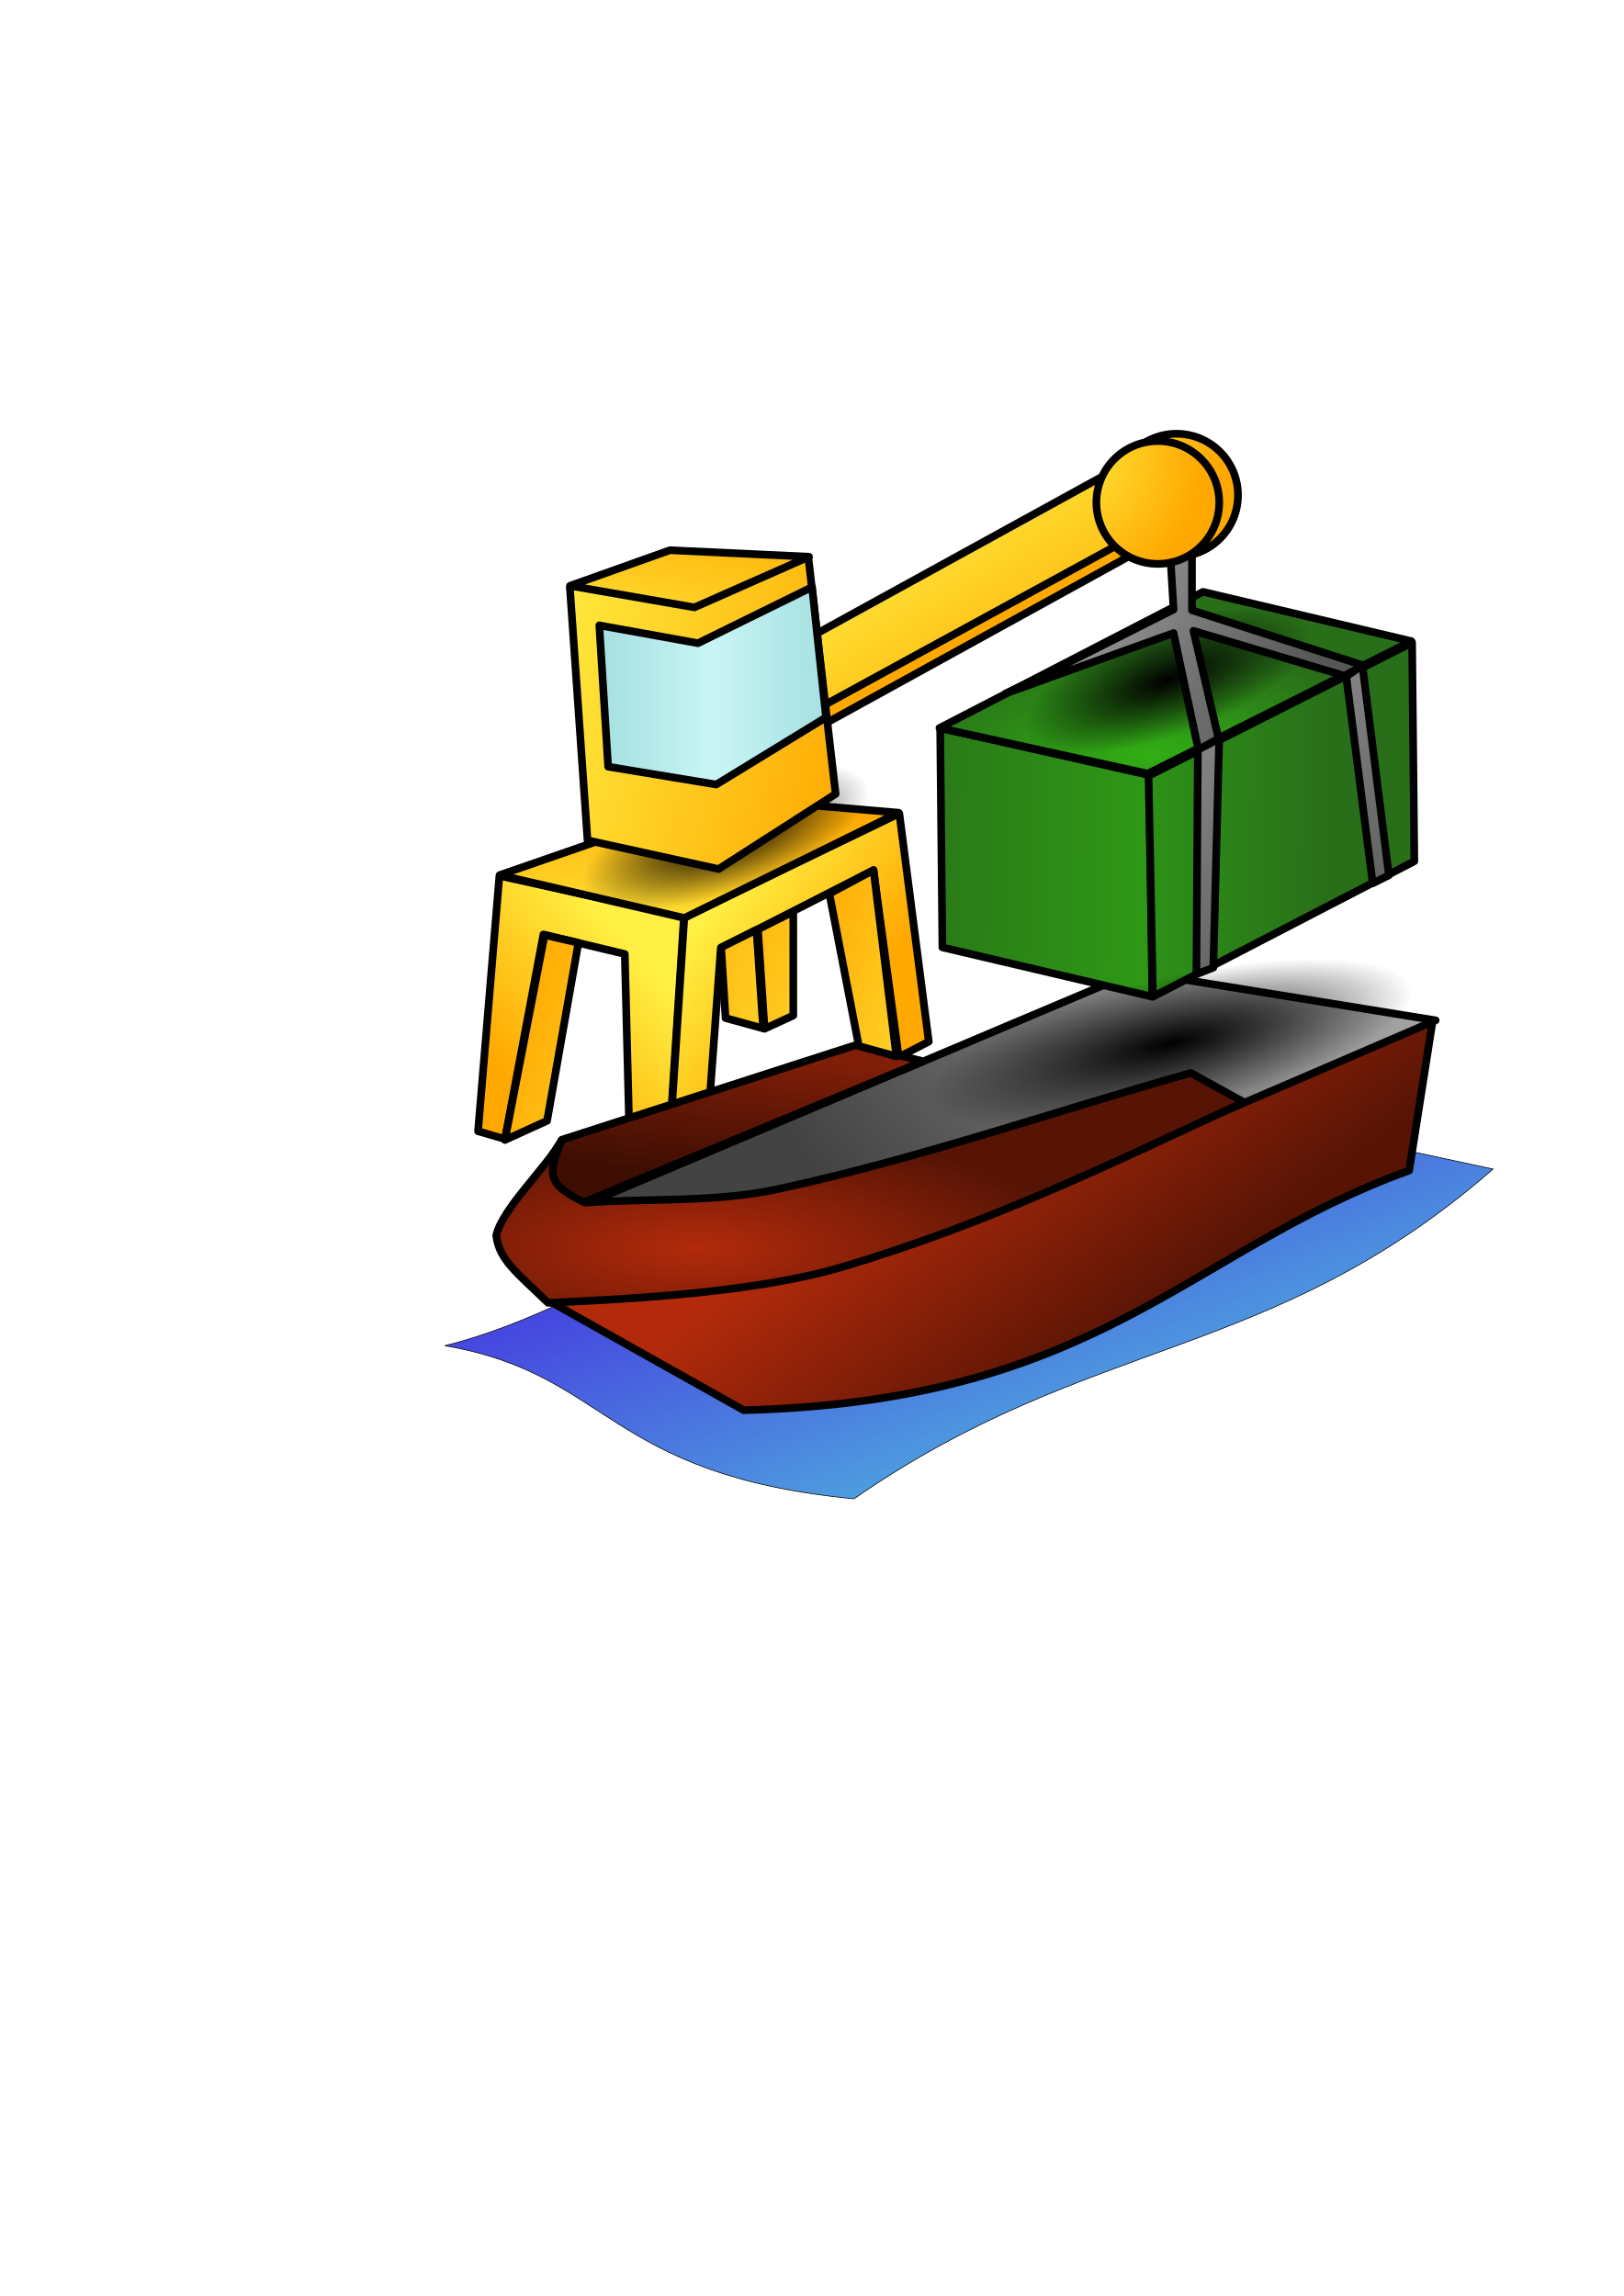
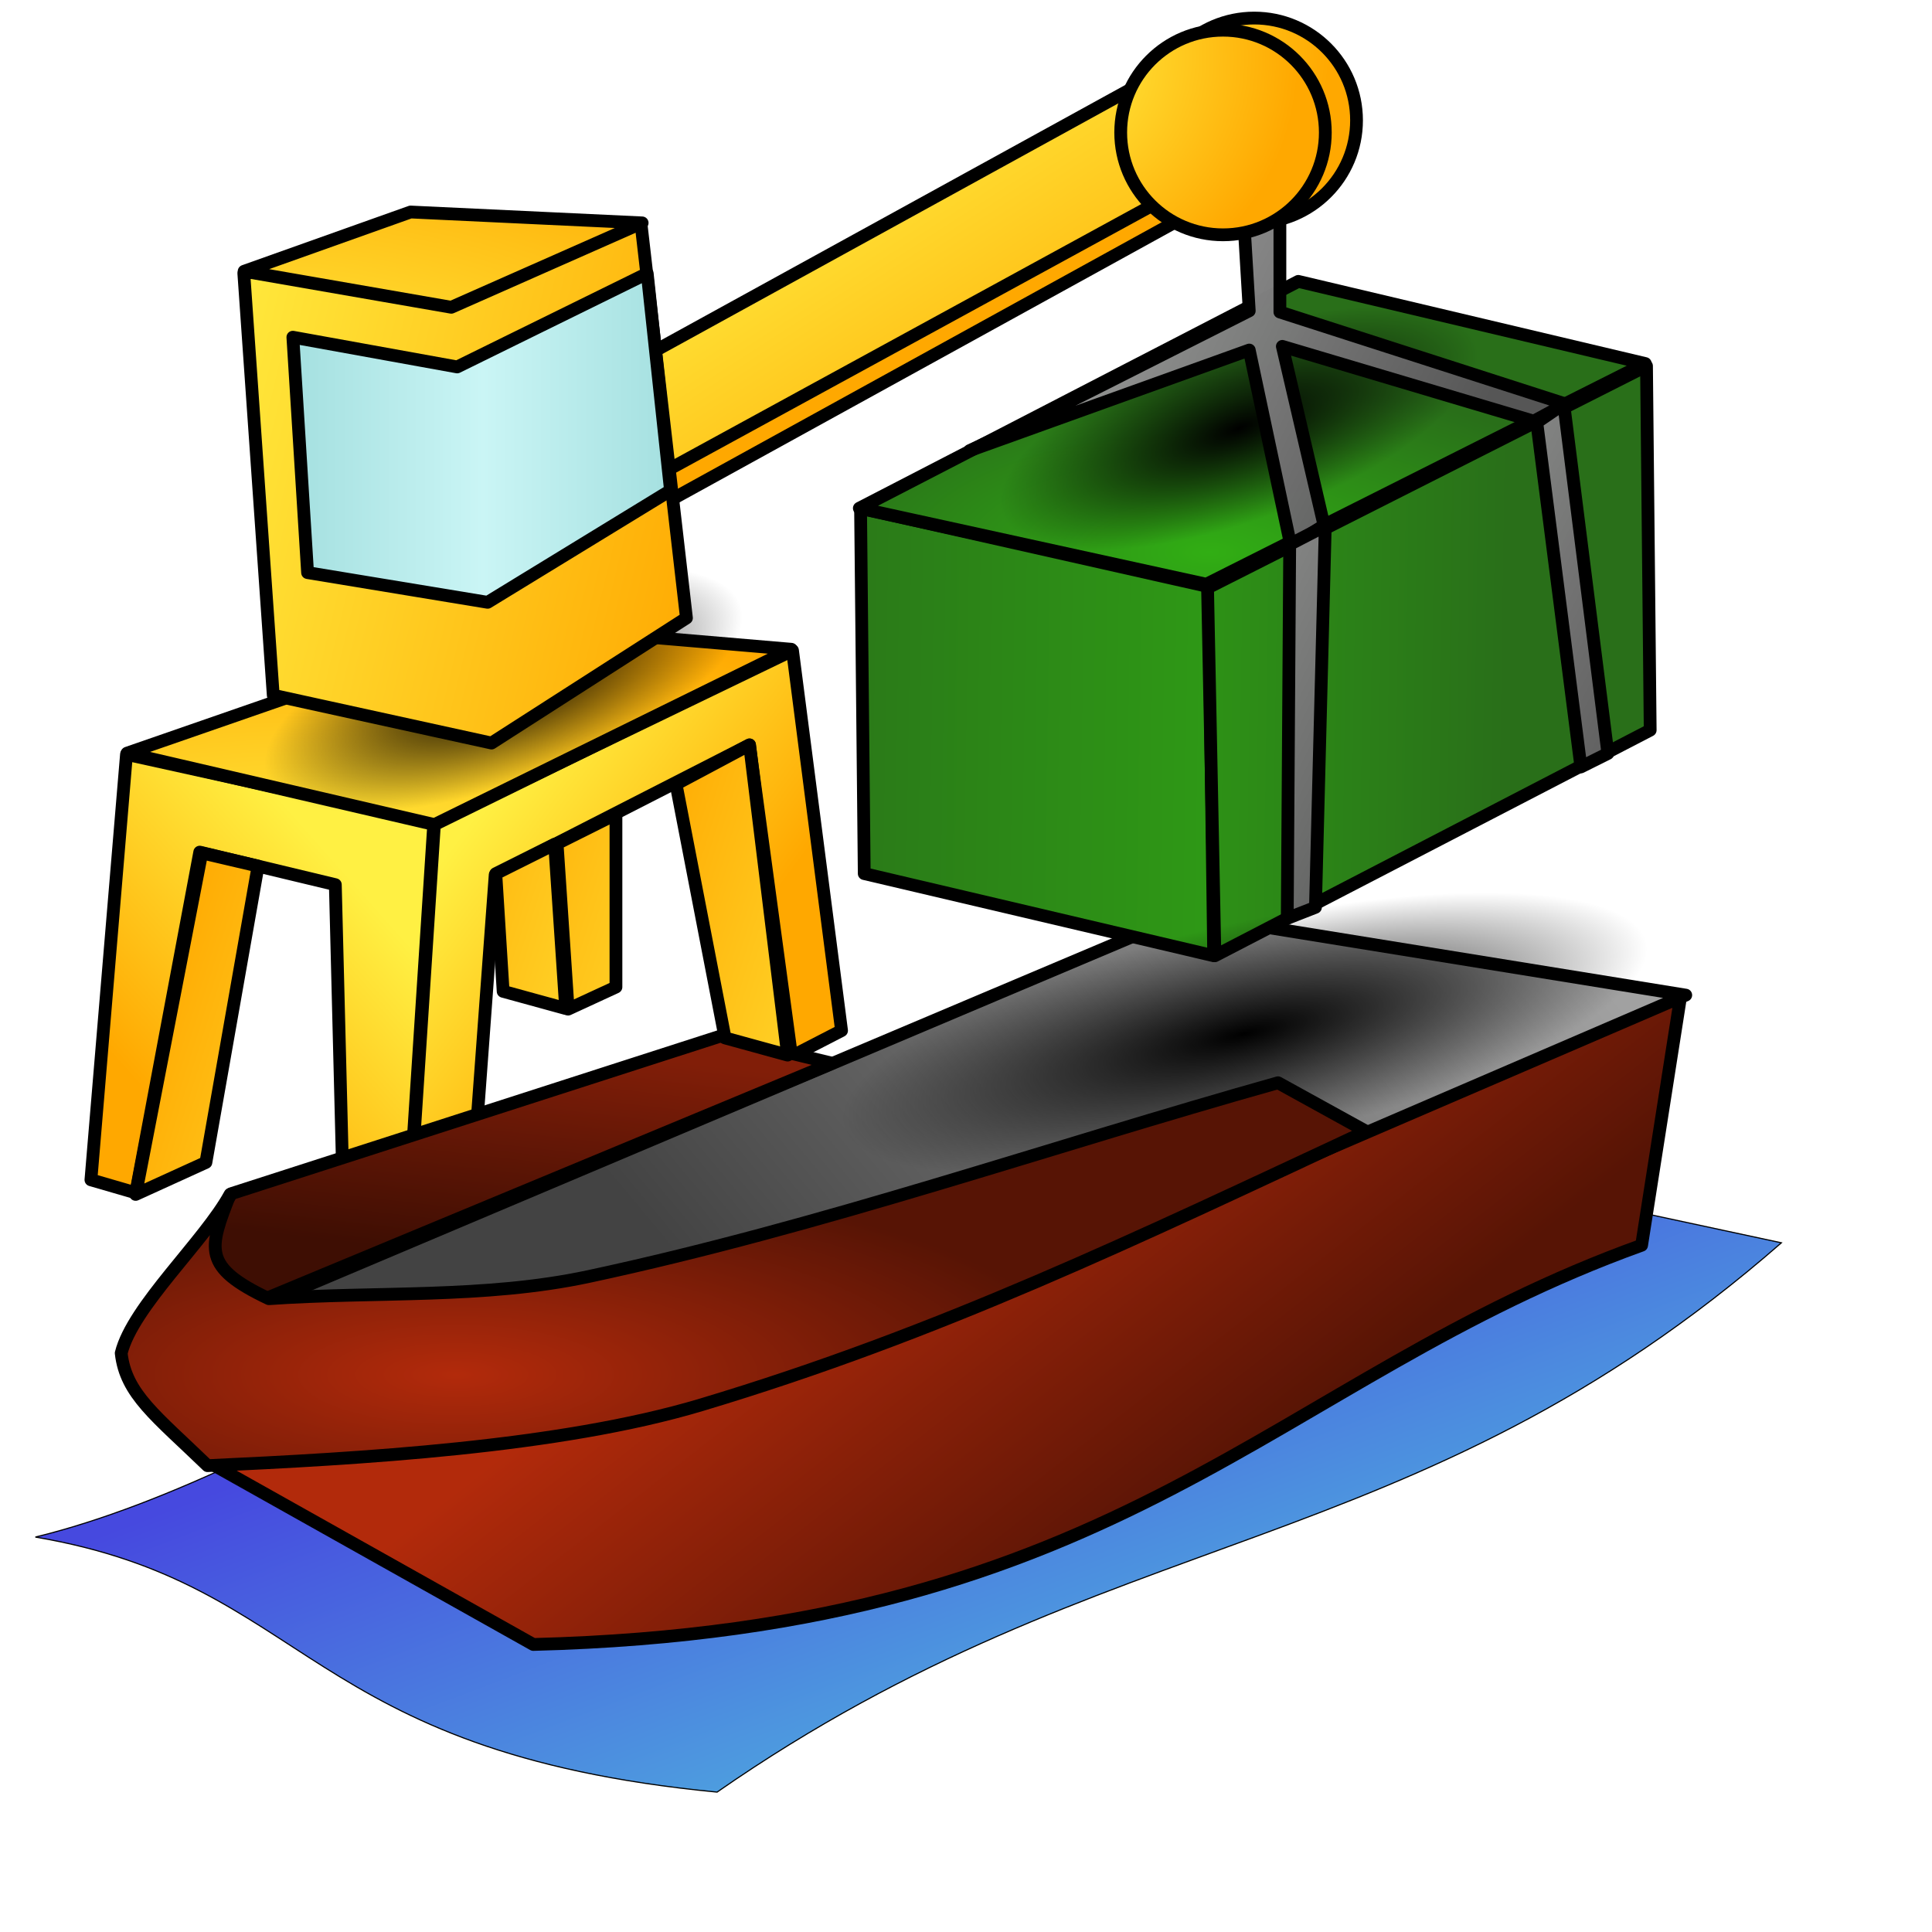
- <svg xmlns="http://www.w3.org/2000/svg" xmlns:xlink="http://www.w3.org/1999/xlink" width="210mm" height="297mm" id="svg1">
+ <svg xmlns="http://www.w3.org/2000/svg" xmlns:xlink="http://www.w3.org/1999/xlink" width="200mm" height="200mm" id="svg1">
  <defs id="defs3">
    <linearGradient id="linearGradient13625">
      <stop style="stop-color:#000000;stop-opacity:1;" offset="0" id="stop13626" />
      <stop style="stop-color:#000000;stop-opacity:0;" offset="1" id="stop13627" />
    </linearGradient>
    <linearGradient id="linearGradient12991">
      <stop style="stop-color:#565656;stop-opacity:1;" offset="0" id="stop12992" />
      <stop style="stop-color:#dcdcdc;stop-opacity:0.976;" offset="1" id="stop12993" />
    </linearGradient>
    <linearGradient id="linearGradient12357">
      <stop style="stop-color:#31ae14;stop-opacity:1;" offset="0" id="stop12358" />
      <stop style="stop-color:#296f19;stop-opacity:1;" offset="1" id="stop12359" />
    </linearGradient>
    <linearGradient id="linearGradient11724">
      <stop style="stop-color:#4faedf;stop-opacity:1;" offset="0" id="stop11725" />
      <stop style="stop-color:#4649df;stop-opacity:1;" offset="1" id="stop11727" />
    </linearGradient>
    <linearGradient id="linearGradient8591">
      <stop style="stop-color:#a3dfdf;stop-opacity:1;" offset="0" id="stop8592" />
      <stop style="stop-color:#caf5f5;stop-opacity:1;" offset="0.5" id="stop8595" />
      <stop style="stop-color:#a3dfdf;stop-opacity:1;" offset="1" id="stop8593" />
    </linearGradient>
    <linearGradient id="linearGradient5460">
      <stop style="stop-color:#fff043;stop-opacity:1;" offset="0" id="stop5461" />
      <stop style="stop-color:#ffa800;stop-opacity:1;" offset="1" id="stop5462" />
    </linearGradient>
    <linearGradient id="linearGradient3583">
      <stop style="stop-color:#434343;stop-opacity:1;" offset="0" id="stop3584" />
      <stop style="stop-color:#a1a1a1;stop-opacity:1;" offset="1" id="stop3585" />
    </linearGradient>
    <linearGradient id="linearGradient2959">
      <stop style="stop-color:#811e08;stop-opacity:1;" offset="0" id="stop2960" />
      <stop style="stop-color:#3e0e03;stop-opacity:1;" offset="1" id="stop2961" />
    </linearGradient>
    <linearGradient id="linearGradient2329">
      <stop style="stop-color:#b22a0b;stop-opacity:1;" offset="0" id="stop2330" />
      <stop style="stop-color:#571405;stop-opacity:1;" offset="1" id="stop2331" />
    </linearGradient>
-     <radialGradient xlink:href="#linearGradient2329" id="radialGradient2333" gradientTransform="scale(1.78277,0.560925)" cx="191.199" cy="1087.958" fx="191.199" fy="1087.958" r="103.892" gradientUnits="userSpaceOnUse" />
-     <linearGradient xlink:href="#linearGradient2959" id="linearGradient2958" gradientTransform="scale(1.468488,0.680973)" x1="269.016" y1="759.423" x2="246.986" y2="848.377" gradientUnits="userSpaceOnUse" />
-     <linearGradient xlink:href="#linearGradient3583" id="linearGradient3586" gradientTransform="scale(1.847214,0.541356)" x1="191.679" y1="950.485" x2="365.214" y2="908.071" gradientUnits="userSpaceOnUse" />
-     <linearGradient xlink:href="#linearGradient2329" id="linearGradient4211" gradientTransform="scale(1.491647,0.6704)" x1="336.66" y1="773.618" x2="448.323" y2="838.014" gradientUnits="userSpaceOnUse" />
-     <linearGradient xlink:href="#linearGradient5460" id="linearGradient6715" gradientUnits="userSpaceOnUse" gradientTransform="matrix(0.891569,0,0,1.121618,-237.1687,41.35924)" x1="608.831" y1="372.928" x2="550.874" y2="437.721" />
-     <linearGradient xlink:href="#linearGradient5460" id="linearGradient6717" gradientUnits="userSpaceOnUse" gradientTransform="matrix(0.869373,0,0,1.150254,-237.3486,41.35924)" x1="635.944" y1="387.935" x2="697.446" y2="448.506" />
-     <linearGradient xlink:href="#linearGradient5460" id="linearGradient6719" gradientUnits="userSpaceOnUse" gradientTransform="matrix(0.891569,0,0,1.121618,-0.359892,51.25627)" x1="552.667" y1="411.946" x2="435.261" y2="365.202" />
-     <radialGradient xlink:href="#linearGradient5460" id="radialGradient7342" gradientUnits="userSpaceOnUse" gradientTransform="matrix(1.590778,0,0,0.628623,-231.9502,73.38962)" cx="332.238" cy="628.935" fx="332.238" fy="628.935" r="141.506" />
-     <radialGradient xlink:href="#linearGradient5460" id="radialGradient7344" gradientUnits="userSpaceOnUse" gradientTransform="matrix(1.590778,0,0,0.628623,-257.9105,-71.35262)" cx="332.238" cy="628.935" fx="332.238" fy="628.935" r="141.506" />
-     <linearGradient xlink:href="#linearGradient5460" id="linearGradient7969" gradientTransform="matrix(0.916698,0,0,1.090871,0,50.89638)" x1="272.121" y1="248.66" x2="459.378" y2="302.352" gradientUnits="userSpaceOnUse" />
-     <linearGradient xlink:href="#linearGradient8591" id="linearGradient8594" gradientTransform="matrix(1.020571,0,0,0.979844,0,50.89638)" x1="285.21" y1="295.568" x2="398.202" y2="295.568" gradientUnits="userSpaceOnUse" />
+     <radialGradient xlink:href="#linearGradient2329" id="radialGradient2333" gradientTransform="matrix(2.376402,0,0,0.747703,-275.9155,-275.6104)" cx="191.199" cy="1087.958" fx="191.199" fy="1087.958" r="103.892" gradientUnits="userSpaceOnUse" />
+     <linearGradient xlink:href="#linearGradient2959" id="linearGradient2958" gradientTransform="matrix(1.95747,0,0,0.907725,-275.9155,-275.6104)" x1="269.016" y1="759.423" x2="246.986" y2="848.377" gradientUnits="userSpaceOnUse" />
+     <linearGradient xlink:href="#linearGradient3583" id="linearGradient3586" gradientTransform="matrix(2.462305,0,0,0.721618,-275.9155,-275.6104)" x1="191.679" y1="950.485" x2="365.214" y2="908.071" gradientUnits="userSpaceOnUse" />
+     <linearGradient xlink:href="#linearGradient2329" id="linearGradient4211" gradientTransform="matrix(1.98834,0,0,0.893632,-275.9155,-275.6104)" x1="336.66" y1="773.618" x2="448.323" y2="838.014" gradientUnits="userSpaceOnUse" />
+     <linearGradient xlink:href="#linearGradient5460" id="linearGradient6715" gradientUnits="userSpaceOnUse" gradientTransform="matrix(1.188446,0,0,1.495098,-592.0574,-220.4792)" x1="608.831" y1="372.928" x2="550.874" y2="437.721" />
+     <linearGradient xlink:href="#linearGradient5460" id="linearGradient6717" gradientUnits="userSpaceOnUse" gradientTransform="matrix(1.158859,0,0,1.533269,-592.2972,-220.4792)" x1="635.944" y1="387.935" x2="697.446" y2="448.506" />
+     <linearGradient xlink:href="#linearGradient5460" id="linearGradient6719" gradientUnits="userSpaceOnUse" gradientTransform="matrix(1.188446,0,0,1.495098,-276.3953,-207.2866)" x1="552.667" y1="411.946" x2="435.261" y2="365.202" />
+     <radialGradient xlink:href="#linearGradient5460" id="radialGradient7342" gradientUnits="userSpaceOnUse" gradientTransform="matrix(2.12048,0,0,0.837944,-585.1012,-177.7832)" cx="332.238" cy="628.935" fx="332.238" fy="628.935" r="141.506" />
+     <radialGradient xlink:href="#linearGradient5460" id="radialGradient7344" gradientUnits="userSpaceOnUse" gradientTransform="matrix(2.12048,0,0,0.837944,-619.7058,-370.7222)" cx="332.238" cy="628.935" fx="332.238" fy="628.935" r="141.506" />
+     <linearGradient xlink:href="#linearGradient5460" id="linearGradient7969" gradientTransform="matrix(1.221943,0,0,1.454112,-275.9155,-207.7664)" x1="272.121" y1="248.66" x2="459.378" y2="302.352" gradientUnits="userSpaceOnUse" />
+     <linearGradient xlink:href="#linearGradient8591" id="linearGradient8594" gradientTransform="matrix(1.360404,0,0,1.306115,-275.9155,-207.7664)" x1="285.21" y1="295.568" x2="398.202" y2="295.568" gradientUnits="userSpaceOnUse" />
    <radialGradient xlink:href="#linearGradient5460" id="radialGradient9222" cx="526.46" cy="129.744" fx="526.46" fy="129.744" r="73.908" gradientUnits="userSpaceOnUse" />
-     <linearGradient xlink:href="#linearGradient5460" id="linearGradient10468" gradientTransform="matrix(0.99571,0.184583,-0.179992,0.970942,33.6516,-8.676453)" x1="422.334" y1="185.67" x2="518.142" y2="284.382" gradientUnits="userSpaceOnUse" />
-     <linearGradient xlink:href="#linearGradient5460" id="linearGradient11094" gradientTransform="matrix(1.038942,0.192598,-0.172502,0.93054,33.6516,-8.676453)" x1="288.337" y1="188" x2="391.834" y2="263.327" gradientUnits="userSpaceOnUse" />
+     <linearGradient xlink:href="#linearGradient5460" id="linearGradient10468" gradientTransform="matrix(1.327265,0.246046,-0.239926,1.294249,-231.0585,-287.1759)" x1="422.334" y1="185.67" x2="518.142" y2="284.382" gradientUnits="userSpaceOnUse" />
+     <linearGradient xlink:href="#linearGradient5460" id="linearGradient11094" gradientTransform="matrix(1.384892,0.25673,-0.229942,1.240394,-231.0585,-287.1759)" x1="288.337" y1="188" x2="391.834" y2="263.327" gradientUnits="userSpaceOnUse" />
    <radialGradient xlink:href="#linearGradient5460" id="radialGradient11096" gradientUnits="userSpaceOnUse" cx="526.46" cy="129.744" fx="526.46" fy="129.744" r="73.908" />
-     <linearGradient xlink:href="#linearGradient11724" id="linearGradient11728" gradientTransform="matrix(1.547665,0,0,0.646135,8.637401,-7.917618)" x1="393.172" y1="1076.307" x2="258.762" y2="928.21" gradientUnits="userSpaceOnUse" />
-     <linearGradient xlink:href="#linearGradient12357" id="linearGradient12366" gradientTransform="matrix(0.891569,0,0,1.121618,0,-46.82466)" x1="712.246" y1="411.257" x2="472.461" y2="406.694" gradientUnits="userSpaceOnUse" />
-     <linearGradient xlink:href="#linearGradient12357" id="linearGradient12368" gradientTransform="matrix(0.869373,0,0,1.150254,0,-46.82466)" x1="562.141" y1="379.782" x2="746.648" y2="383.276" gradientUnits="userSpaceOnUse" />
-     <radialGradient xlink:href="#linearGradient12357" id="radialGradient12369" gradientTransform="matrix(1.590778,0,0,0.628623,0,-46.82466)" cx="353.291" cy="661.313" fx="353.291" fy="661.313" r="79.732" gradientUnits="userSpaceOnUse" />
-     <linearGradient xlink:href="#linearGradient12991" id="linearGradient12994" gradientTransform="matrix(0.835337,0,0,1.197122,0,-46.82466)" x1="779.672" y1="297.096" x2="568.073" y2="148.032" gradientUnits="userSpaceOnUse" />
-     <linearGradient xlink:href="#linearGradient12991" id="linearGradient12996" gradientUnits="userSpaceOnUse" gradientTransform="matrix(0.835337,0,0,1.197122,26.99188,6.259366)" x1="779.672" y1="297.096" x2="568.073" y2="148.032" />
-     <linearGradient xlink:href="#linearGradient12991" id="linearGradient12998" gradientUnits="userSpaceOnUse" gradientTransform="matrix(0.835337,0,0,1.197122,99.51006,-29.54986)" x1="779.672" y1="297.096" x2="568.073" y2="148.032" />
+     <linearGradient xlink:href="#linearGradient11724" id="linearGradient11728" gradientTransform="matrix(2.063011,0,0,0.861287,-264.402,-286.1644)" x1="393.172" y1="1076.307" x2="258.762" y2="928.21" gradientUnits="userSpaceOnUse" />
+     <linearGradient xlink:href="#linearGradient12357" id="linearGradient12366" gradientTransform="matrix(1.188446,0,0,1.495098,-275.9155,-338.0268)" x1="712.246" y1="411.257" x2="472.461" y2="406.694" gradientUnits="userSpaceOnUse" />
+     <linearGradient xlink:href="#linearGradient12357" id="linearGradient12368" gradientTransform="matrix(1.158859,0,0,1.533269,-275.9155,-338.0268)" x1="562.141" y1="379.782" x2="746.648" y2="383.276" gradientUnits="userSpaceOnUse" />
+     <radialGradient xlink:href="#linearGradient12357" id="radialGradient12369" gradientTransform="matrix(2.12048,0,0,0.837944,-275.9155,-338.0268)" cx="353.291" cy="661.313" fx="353.291" fy="661.313" r="79.732" gradientUnits="userSpaceOnUse" />
+     <linearGradient xlink:href="#linearGradient12991" id="linearGradient12994" gradientTransform="matrix(1.11349,0,0,1.595743,-275.9155,-338.0268)" x1="779.672" y1="297.096" x2="568.073" y2="148.032" gradientUnits="userSpaceOnUse" />
+     <linearGradient xlink:href="#linearGradient12991" id="linearGradient12996" gradientUnits="userSpaceOnUse" gradientTransform="matrix(1.11349,0,0,1.595743,-239.9358,-267.2667)" x1="779.672" y1="297.096" x2="568.073" y2="148.032" />
+     <linearGradient xlink:href="#linearGradient12991" id="linearGradient12998" gradientUnits="userSpaceOnUse" gradientTransform="matrix(1.11349,0,0,1.595743,-143.2702,-314.9998)" x1="779.672" y1="297.096" x2="568.073" y2="148.032" />
    <radialGradient xlink:href="#linearGradient13625" id="radialGradient13628" gradientTransform="scale(1.251367,0.799126)" cx="412.155" cy="396.61" fx="412.155" fy="396.61" r="15.401" gradientUnits="userSpaceOnUse" />
    <radialGradient xlink:href="#linearGradient13625" id="radialGradient14251" gradientUnits="userSpaceOnUse" gradientTransform="scale(1.251367,0.799126)" cx="412.155" cy="396.61" fx="412.155" fy="396.61" r="15.401" />
    <radialGradient xlink:href="#linearGradient13625" id="radialGradient14874" gradientUnits="userSpaceOnUse" gradientTransform="scale(1.251367,0.799126)" cx="412.155" cy="396.61" fx="412.155" fy="396.61" r="15.401" />
-     <linearGradient xlink:href="#linearGradient5460" id="linearGradient14876" gradientUnits="userSpaceOnUse" gradientTransform="matrix(0.891569,0,0,1.121618,-144.8881,103.3673)" x1="552.667" y1="411.946" x2="435.261" y2="365.202" />
-     <linearGradient xlink:href="#linearGradient5460" id="linearGradient14878" gradientUnits="userSpaceOnUse" gradientTransform="matrix(0.891569,0,0,1.121618,-65.50029,37.58038)" x1="552.667" y1="411.946" x2="435.261" y2="365.202" />
-     <linearGradient xlink:href="#linearGradient5460" id="linearGradient14880" gradientUnits="userSpaceOnUse" gradientTransform="matrix(0.891569,0,0,1.121618,-46.42603,42.79881)" x1="552.667" y1="411.946" x2="435.261" y2="365.202" />
+     <linearGradient xlink:href="#linearGradient5460" id="linearGradient14876" gradientUnits="userSpaceOnUse" gradientTransform="matrix(1.188446,0,0,1.495098,-469.0489,-137.8235)" x1="552.667" y1="411.946" x2="435.261" y2="365.202" />
+     <linearGradient xlink:href="#linearGradient5460" id="linearGradient14878" gradientUnits="userSpaceOnUse" gradientTransform="matrix(1.188446,0,0,1.495098,-363.2263,-225.5164)" x1="552.667" y1="411.946" x2="435.261" y2="365.202" />
+     <linearGradient xlink:href="#linearGradient5460" id="linearGradient14880" gradientUnits="userSpaceOnUse" gradientTransform="matrix(1.188446,0,0,1.495098,-337.8006,-218.5603)" x1="552.667" y1="411.946" x2="435.261" y2="365.202" />
  </defs>
  <g id="layer1">
-     <path style="fill:url(#linearGradient6715);fill-opacity:1;fill-rule:evenodd;stroke:#000000;stroke-width:3.75;stroke-linecap:round;stroke-linejoin:round;stroke-miterlimit:4;stroke-opacity:1" d="M 233.68,553.062 L 244.117,428.179 L 334.339,448.076 L 326.062,575.477 L 308.056,570.637 L 305.415,466.424 L 265.62,456.878 L 246.851,556.884 L 233.68,553.062 z " id="path6714" />
-     <path style="fill:url(#linearGradient11728);fill-opacity:1;fill-rule:evenodd;stroke:#000000;stroke-width:0.25pt;stroke-linecap:butt;stroke-linejoin:miter;stroke-opacity:1" d="M 217.375,657.921 C 298.326,671.676 295.806,721.059 417.474,732.778 C 532.8,652.568 621.66,666.008 729.86,571.547 C 648.285,554.032 566.71,536.517 485.134,519.003 C 395.881,565.309 294.413,639.099 217.375,657.921 z " id="path11097" />
-     <path style="fill:url(#linearGradient6717);fill-opacity:1;fill-rule:evenodd;stroke:#000000;stroke-width:3.75;stroke-linecap:round;stroke-linejoin:round;stroke-miterlimit:4;stroke-opacity:1" d="M 334.519,448.436 L 439.608,397.691 L 454.003,509.257 L 439.338,516.815 L 426.967,425.402 L 352.334,463.551 L 344.866,565.04 L 326.242,575.477 L 334.519,448.436 z " id="path6716" />
-     <path style="fill:url(#linearGradient4211);fill-opacity:1.0;fill-rule:evenodd;stroke:#000000;stroke-width:3.75;stroke-linecap:round;stroke-linejoin:round;stroke-opacity:1;stroke-miterlimit:4;stroke-dasharray:none;" d="M 267.594,635.601 L 363.527,689.444 C 537.618,684.994 580.397,611.326 688.833,572.267 L 700.349,498.849 L 471.098,555.712 L 267.594,635.601 z " id="path1062" />
-     <path style="fill:url(#linearGradient3586);fill-opacity:1.0;fill-rule:evenodd;stroke:#000000;stroke-width:3.75;stroke-linecap:round;stroke-linejoin:round;stroke-opacity:1;stroke-miterlimit:4;stroke-dasharray:none;" d="M 243.287,606.816 L 554.953,475.096 L 701.789,498.849 L 557.231,561.073 L 243.287,606.816 z " id="path1061" />
-     <path style="fill:url(#linearGradient12366);fill-opacity:1;fill-rule:evenodd;stroke:#000000;stroke-width:3.75;stroke-linecap:round;stroke-linejoin:round;stroke-miterlimit:4;stroke-opacity:1" d="M 460.661,463.181 L 459.582,355.933 L 561.791,378.966 L 563.231,487.293 L 460.661,463.181 z " id="path1065" />
-     <path style="fill:url(#radialGradient12369);fill-opacity:1;fill-rule:evenodd;stroke:#000000;stroke-width:3.75;stroke-linecap:round;stroke-linejoin:round;stroke-miterlimit:4;stroke-opacity:1" d="M 561.071,378.246 L 689.912,313.466 L 588.063,289.353 L 459.222,355.933 L 561.071,378.246 z " id="path1067" />
-     <path style="fill:url(#linearGradient12368);fill-opacity:1;fill-rule:evenodd;stroke:#000000;stroke-width:3.75;stroke-linecap:round;stroke-linejoin:round;stroke-miterlimit:4;stroke-opacity:1" d="M 561.431,379.326 L 690.272,314.186 L 691.352,421.073 L 563.59,487.293 L 561.431,379.326 z " id="path1066" />
-     <path style="fill:url(#linearGradient11094);fill-opacity:1;fill-rule:evenodd;stroke:#000000;stroke-width:3.75;stroke-linecap:round;stroke-linejoin:round;stroke-miterlimit:4;stroke-opacity:1" d="M 360.246,354.506 L 367.601,373.469 L 559.573,267.742 L 553.145,243.775 L 360.246,354.506 z " id="path10469" />
-     <path style="fill:url(#linearGradient10468);fill-opacity:1;fill-rule:evenodd;stroke:#000000;stroke-width:3.75;stroke-linecap:round;stroke-linejoin:round;stroke-miterlimit:4;stroke-opacity:1" d="M 379.647,320.504 L 554.898,224.152 L 564.25,256.631 L 376.101,359.377 L 379.647,320.504 z " id="path1076" />
-     <path style="fill:url(#radialGradient14251);fill-opacity:1;fill-rule:nonzero;stroke:none;stroke-width:3.75;stroke-linecap:round;stroke-linejoin:round;stroke-miterlimit:4;stroke-opacity:1" id="path14250" d="M 539.478 314.404 A 25.012 15.295 0 1 1  489.453,314.404 A 25.012 15.295 0 1 1  539.478 314.404 z" transform="matrix(3.431147,-1.549372,1.902773,1.611904,-1802.014,620.689)" />
-     <path style="fill:url(#linearGradient12994);fill-opacity:1;fill-rule:evenodd;stroke:#000000;stroke-width:3.75;stroke-linecap:round;stroke-linejoin:round;stroke-miterlimit:4;stroke-opacity:1" d="M 571.508,261.958 L 573.667,297.99 L 503.129,333.62 L 491.612,339.018 L 573.667,309.507 L 585.904,367.09 L 595.621,360.971 L 583.384,308.427 L 657.162,330.381 L 666.519,325.342 L 582.665,298.35 L 582.665,260.878 L 571.508,261.958 z " id="path1079" />
-     <path style="fill:url(#radialGradient13628);fill-opacity:1;fill-rule:nonzero;stroke:none;stroke-width:3.75;stroke-linecap:round;stroke-linejoin:round;stroke-miterlimit:4;stroke-opacity:1" id="path12999" d="M 539.478 314.404 A 25.012 15.295 0 1 1  489.453,314.404 A 25.012 15.295 0 1 1  539.478 314.404 z" transform="matrix(5.788,-1.792171,3.209786,1.864503,-3430.327,843.596)" />
-     <path style="fill:url(#linearGradient2958);fill-opacity:1.0;fill-rule:evenodd;stroke:#000000;stroke-width:3.75;stroke-linecap:round;stroke-linejoin:round;stroke-opacity:1;stroke-miterlimit:4;stroke-dasharray:none;" d="M 274.951,557.1 L 418.393,510.895 L 451.256,518.849 L 244.726,604.657 L 274.951,557.1 z " id="path1064" />
-     <path style="fill:url(#linearGradient6719);fill-opacity:1;fill-rule:evenodd;stroke:#000000;stroke-width:3.75;stroke-linecap:round;stroke-linejoin:round;stroke-miterlimit:4;stroke-opacity:1" d="M 419.814,511.417 L 405.418,436.919 L 427.012,425.402 L 438.168,516.455 L 419.814,511.417 z " id="path6718" />
-     <path style="fill:url(#radialGradient7342);fill-opacity:1;fill-rule:evenodd;stroke:#000000;stroke-width:3.75;stroke-linecap:round;stroke-linejoin:round;stroke-miterlimit:4;stroke-opacity:1" d="M 334.519,448.795 L 439.248,397.331 L 353.272,390.02 L 244.297,427.819 L 334.519,448.795 z " id="path7341" />
-     <path style="fill:url(#radialGradient14874);fill-opacity:1;fill-rule:nonzero;stroke:none;stroke-width:3.75;stroke-linecap:round;stroke-linejoin:round;stroke-miterlimit:4;stroke-opacity:1" id="path14873" d="M 539.478 314.404 A 25.012 15.295 0 1 1  489.453,314.404 A 25.012 15.295 0 1 1  539.478 314.404 z" transform="matrix(3.431147,-1.549372,1.902773,1.611904,-2017.950,697.5366)" />
-     <path style="fill:url(#linearGradient7969);fill-opacity:1;fill-rule:evenodd;stroke:#000000;stroke-width:3.75;stroke-linecap:round;stroke-linejoin:round;stroke-miterlimit:4;stroke-opacity:1" d="M 287.194,410.827 L 351.254,424.863 L 408.477,388.154 L 395.161,272.628 L 278.556,287.024 L 287.194,410.827 z " id="path1074" />
-     <path style="fill:url(#linearGradient8594);fill-opacity:1;fill-rule:evenodd;stroke:#000000;stroke-width:3.75;stroke-linecap:round;stroke-linejoin:round;stroke-miterlimit:4;stroke-opacity:1" d="M 292.952,305.738 L 341.177,314.463 L 396.961,287.024 L 403.799,350.725 L 350.12,383.552 L 297.271,374.838 L 292.952,305.738 z " id="path1075" />
-     <path style="fill:url(#radialGradient7344);fill-opacity:1;fill-rule:evenodd;stroke:#000000;stroke-width:3.75;stroke-linecap:round;stroke-linejoin:round;stroke-miterlimit:4;stroke-opacity:1" d="M 339.449,296.953 L 395.474,272.184 L 327.508,268.988 L 278.649,286.385 L 339.449,296.953 z " id="path7343" />
-     <path style="fill:url(#radialGradient11096);fill-opacity:1;fill-rule:nonzero;stroke:#000000;stroke-width:3.75;stroke-linecap:round;stroke-linejoin:round;stroke-miterlimit:4;stroke-opacity:1" id="path11095" d="M 608.212 151.496 A 30.029 30.029 0 1 1  548.154,151.496 A 30.029 30.029 0 1 1  608.212 151.496 z" transform="translate(-3.053757,90.59554)" />
-     <path style="fill:url(#radialGradient9222);fill-opacity:1;fill-rule:nonzero;stroke:#000000;stroke-width:3.75;stroke-linecap:round;stroke-linejoin:round;stroke-miterlimit:4;stroke-opacity:1" id="path8596" d="M 608.212 151.496 A 30.029 30.029 0 1 1  548.154,151.496 A 30.029 30.029 0 1 1  608.212 151.496 z" transform="translate(-12.21513,94.15829)" />
-     <path style="fill:url(#linearGradient12996);fill-opacity:1;fill-rule:evenodd;stroke:#000000;stroke-width:3.75;stroke-linecap:round;stroke-linejoin:round;stroke-miterlimit:4;stroke-opacity:1" d="M 585.544,366.55 L 584.824,476.317 L 593.102,473.078 L 595.981,361.151 L 585.544,366.55 z " id="path12995" />
-     <path style="fill:url(#radialGradient2333);fill-opacity:1.0;fill-rule:evenodd;stroke:#000000;stroke-width:3.75;stroke-linecap:round;stroke-linejoin:round;stroke-opacity:1;stroke-miterlimit:4;stroke-dasharray:none;" d="M 607.97,538.822 L 582.109,524.565 C 514.653,543.526 447.953,566.851 379.741,581.449 C 349.22,587.981 317.187,585.788 285.909,587.957 C 266.168,578.59 268.313,573.295 274.529,557.311 C 267.099,570.987 245.926,590.261 242.567,603.937 C 243.889,615.964 252.846,622.392 267.91,636.964 C 312.325,634.91 371.025,631.632 412.86,619.095 C 483.021,598.07 540.389,570.33 607.97,538.822 z " id="path1063" />
-     <path style="fill:url(#linearGradient12998);fill-opacity:1;fill-rule:evenodd;stroke:#000000;stroke-width:3.75;stroke-linecap:round;stroke-linejoin:round;stroke-miterlimit:4;stroke-opacity:1" d="M 658.062,330.741 L 671.018,431.87 L 678.936,427.911 L 665.98,325.342 L 658.062,330.741 z " id="path12997" />
-     <path style="fill:url(#linearGradient14876);fill-opacity:1;fill-rule:evenodd;stroke:#000000;stroke-width:3.75;stroke-linecap:round;stroke-linejoin:round;stroke-miterlimit:4;stroke-opacity:1" d="M 246.81,557.348 L 266.22,457.099 L 282.738,460.972 L 267.428,547.953 L 246.81,557.348 z " id="path14875" />
-     <path style="fill:url(#linearGradient14878);fill-opacity:1;fill-rule:evenodd;stroke:#000000;stroke-width:3.75;stroke-linecap:round;stroke-linejoin:round;stroke-miterlimit:4;stroke-opacity:1" d="M 354.673,497.741 L 352.514,463.191 L 369.789,454.554 L 373.028,502.779 L 354.673,497.741 z " id="path14877" />
-     <path style="fill:url(#linearGradient14880);fill-opacity:1;fill-rule:evenodd;stroke:#000000;stroke-width:3.75;stroke-linecap:round;stroke-linejoin:round;stroke-miterlimit:4;stroke-opacity:1" d="M 373.748,502.959 L 370.509,454.374 L 387.783,445.736 L 387.783,496.481 L 373.748,502.959 z " id="path14879" />
+     <path style="fill:url(#linearGradient6715);fill-opacity:1;fill-rule:evenodd;stroke:#000000;stroke-width:4.999;stroke-linecap:round;stroke-linejoin:round;stroke-miterlimit:4;stroke-opacity:1" d="M 35.576,461.611 L 49.488,295.145 L 169.753,321.667 L 158.719,491.491 L 134.718,485.039 L 131.198,346.125 L 78.151,333.4 L 53.132,466.707 L 35.576,461.611 z " id="path6714" />
+     <path style="fill:url(#linearGradient11728);fill-opacity:1;fill-rule:evenodd;stroke:#000000;stroke-width:0.333pt;stroke-linecap:butt;stroke-linejoin:miter;stroke-opacity:1" d="M 13.841,601.387 C 121.747,619.722 118.389,685.549 280.571,701.171 C 434.298,594.252 552.747,612.167 696.976,486.252 C 588.237,462.905 479.499,439.558 370.76,416.211 C 251.787,477.936 116.531,576.297 13.841,601.387 z " id="path11097" />
+     <path style="fill:url(#linearGradient6717);fill-opacity:1;fill-rule:evenodd;stroke:#000000;stroke-width:4.999;stroke-linecap:round;stroke-linejoin:round;stroke-miterlimit:4;stroke-opacity:1" d="M 169.993,322.147 L 310.074,254.505 L 329.263,403.221 L 309.714,413.295 L 293.224,291.444 L 193.74,342.295 L 183.785,477.579 L 158.959,491.491 L 169.993,322.147 z " id="path6716" />
+     <path style="fill:url(#linearGradient4211);fill-opacity:1;fill-rule:evenodd;stroke:#000000;stroke-width:4.999;stroke-linecap:round;stroke-linejoin:round;stroke-miterlimit:4;stroke-opacity:1" d="M 80.782,571.635 L 208.66,643.407 C 440.721,637.475 497.744,539.276 642.287,487.211 L 657.638,389.346 L 352.05,465.144 L 80.782,571.635 z " id="path1062" />
+     <path style="fill:url(#linearGradient3586);fill-opacity:1;fill-rule:evenodd;stroke:#000000;stroke-width:4.999;stroke-linecap:round;stroke-linejoin:round;stroke-miterlimit:4;stroke-opacity:1" d="M 48.382,533.265 L 463.827,357.684 L 659.557,389.346 L 466.864,472.29 L 48.382,533.265 z " id="path1061" />
+     <path style="fill:url(#linearGradient12366);fill-opacity:1;fill-rule:evenodd;stroke:#000000;stroke-width:4.999;stroke-linecap:round;stroke-linejoin:round;stroke-miterlimit:4;stroke-opacity:1" d="M 338.138,341.802 L 336.699,198.842 L 472.942,229.545 L 474.861,373.943 L 338.138,341.802 z " id="path1065" />
+     <path style="fill:url(#radialGradient12369);fill-opacity:1;fill-rule:evenodd;stroke:#000000;stroke-width:4.999;stroke-linecap:round;stroke-linejoin:round;stroke-miterlimit:4;stroke-opacity:1" d="M 471.983,228.585 L 643.726,142.234 L 507.962,110.092 L 336.219,198.842 L 471.983,228.585 z " id="path1067" />
+     <path style="fill:url(#linearGradient12368);fill-opacity:1;fill-rule:evenodd;stroke:#000000;stroke-width:4.999;stroke-linecap:round;stroke-linejoin:round;stroke-miterlimit:4;stroke-opacity:1" d="M 472.462,230.025 L 644.206,143.194 L 645.645,285.673 L 475.341,373.943 L 472.462,230.025 z " id="path1066" />
+     <path style="fill:url(#linearGradient11094);fill-opacity:1;fill-rule:evenodd;stroke:#000000;stroke-width:4.999;stroke-linecap:round;stroke-linejoin:round;stroke-miterlimit:4;stroke-opacity:1" d="M 204.286,196.94 L 214.09,222.217 L 469.985,81.285 L 461.418,49.337 L 204.286,196.94 z " id="path10469" />
+     <path style="fill:url(#linearGradient10468);fill-opacity:1;fill-rule:evenodd;stroke:#000000;stroke-width:4.999;stroke-linecap:round;stroke-linejoin:round;stroke-miterlimit:4;stroke-opacity:1" d="M 230.147,151.616 L 463.754,23.18 L 476.22,66.475 L 225.42,203.433 L 230.147,151.616 z " id="path1076" />
+     <path style="fill:url(#radialGradient14251);fill-opacity:1;fill-rule:nonzero;stroke:none;stroke-width:3.75;stroke-linecap:round;stroke-linejoin:round;stroke-miterlimit:4;stroke-opacity:1" id="path14250" d="M 539.478 314.404 A 25.012 15.295 0 1 1  489.453,314.404 A 25.012 15.295 0 1 1  539.478 314.404 z" transform="matrix(4.57366,-2.065286,2.536364,2.14864,-2677.970,551.7573)" />
+     <path style="fill:url(#linearGradient12994);fill-opacity:1;fill-rule:evenodd;stroke:#000000;stroke-width:4.999;stroke-linecap:round;stroke-linejoin:round;stroke-miterlimit:4;stroke-opacity:1" d="M 485.895,73.575 L 488.773,121.606 L 394.746,169.099 L 379.395,176.295 L 488.773,136.957 L 505.084,213.714 L 518.037,205.558 L 501.726,135.518 L 600.071,164.781 L 612.543,158.065 L 500.767,122.085 L 500.767,72.136 L 485.895,73.575 z " id="path1079" />
+     <path style="fill:url(#radialGradient13628);fill-opacity:1;fill-rule:nonzero;stroke:none;stroke-width:3.75;stroke-linecap:round;stroke-linejoin:round;stroke-miterlimit:4;stroke-opacity:1" id="path12999" d="M 539.478 314.404 A 25.012 15.295 0 1 1  489.453,314.404 A 25.012 15.295 0 1 1  539.478 314.404 z" transform="matrix(7.715304,-2.388933,4.278589,2.48535,-4848.483,848.8885)" />
+     <path style="fill:url(#linearGradient2958);fill-opacity:1;fill-rule:evenodd;stroke:#000000;stroke-width:4.999;stroke-linecap:round;stroke-linejoin:round;stroke-miterlimit:4;stroke-opacity:1" d="M 90.59,466.994 L 281.795,405.404 L 325.601,416.007 L 50.301,530.387 L 90.59,466.994 z " id="path1064" />
+     <path style="fill:url(#linearGradient6719);fill-opacity:1;fill-rule:evenodd;stroke:#000000;stroke-width:4.999;stroke-linecap:round;stroke-linejoin:round;stroke-miterlimit:4;stroke-opacity:1" d="M 283.689,406.099 L 264.5,306.795 L 293.284,291.444 L 308.155,412.815 L 283.689,406.099 z " id="path6718" />
+     <path style="fill:url(#radialGradient7342);fill-opacity:1;fill-rule:evenodd;stroke:#000000;stroke-width:4.999;stroke-linecap:round;stroke-linejoin:round;stroke-miterlimit:4;stroke-opacity:1" d="M 169.993,322.626 L 309.594,254.025 L 194.99,244.28 L 49.728,294.666 L 169.993,322.626 z " id="path7341" />
+     <path style="fill:url(#radialGradient14874);fill-opacity:1;fill-rule:nonzero;stroke:none;stroke-width:3.75;stroke-linecap:round;stroke-linejoin:round;stroke-miterlimit:4;stroke-opacity:1" id="path14873" d="M 539.478 314.404 A 25.012 15.295 0 1 1  489.453,314.404 A 25.012 15.295 0 1 1  539.478 314.404 z" transform="matrix(4.57366,-2.065286,2.536364,2.14864,-2965.809,654.1939)" />
+     <path style="fill:url(#linearGradient7969);fill-opacity:1;fill-rule:evenodd;stroke:#000000;stroke-width:4.999;stroke-linecap:round;stroke-linejoin:round;stroke-miterlimit:4;stroke-opacity:1" d="M 106.909,272.015 L 192.3,290.724 L 268.577,241.792 L 250.827,87.799 L 95.395,106.988 L 106.909,272.015 z " id="path1074" />
+     <path style="fill:url(#linearGradient8594);fill-opacity:1;fill-rule:evenodd;stroke:#000000;stroke-width:4.999;stroke-linecap:round;stroke-linejoin:round;stroke-miterlimit:4;stroke-opacity:1" d="M 114.584,131.934 L 178.868,143.564 L 253.226,106.988 L 262.341,191.9 L 190.789,235.658 L 120.341,224.042 L 114.584,131.934 z " id="path1075" />
+     <path style="fill:url(#radialGradient7344);fill-opacity:1;fill-rule:evenodd;stroke:#000000;stroke-width:4.999;stroke-linecap:round;stroke-linejoin:round;stroke-miterlimit:4;stroke-opacity:1" d="M 176.565,120.223 L 251.244,87.206 L 160.648,82.947 L 95.518,106.137 L 176.565,120.223 z " id="path7343" />
+     <path style="fill:url(#radialGradient11096);fill-opacity:1;fill-rule:nonzero;stroke:#000000;stroke-width:3.75;stroke-linecap:round;stroke-linejoin:round;stroke-miterlimit:4;stroke-opacity:1" id="path11095" d="M 608.212 151.496 A 30.029 30.029 0 1 1  548.154,151.496 A 30.029 30.029 0 1 1  608.212 151.496 z" transform="matrix(1.332983,0,0,1.332983,-279.986,-154.8481)" />
+     <path style="fill:url(#radialGradient9222);fill-opacity:1;fill-rule:nonzero;stroke:#000000;stroke-width:3.75;stroke-linecap:round;stroke-linejoin:round;stroke-miterlimit:4;stroke-opacity:1" id="path8596" d="M 608.212 151.496 A 30.029 30.029 0 1 1  548.154,151.496 A 30.029 30.029 0 1 1  608.212 151.496 z" transform="matrix(1.332983,0,0,1.332983,-292.198,-150.099)" />
+     <path style="fill:url(#linearGradient12996);fill-opacity:1;fill-rule:evenodd;stroke:#000000;stroke-width:4.999;stroke-linecap:round;stroke-linejoin:round;stroke-miterlimit:4;stroke-opacity:1" d="M 504.604,212.994 L 503.645,359.312 L 514.679,354.994 L 518.517,205.798 L 504.604,212.994 z " id="path12995" />
+     <path style="fill:url(#radialGradient2333);fill-opacity:1;fill-rule:evenodd;stroke:#000000;stroke-width:4.999;stroke-linecap:round;stroke-linejoin:round;stroke-miterlimit:4;stroke-opacity:1" d="M 534.498,442.63 L 500.026,423.626 C 410.108,448.901 321.199,479.992 230.273,499.451 C 189.589,508.159 146.889,505.235 105.197,508.126 C 78.883,495.64 81.741,488.581 90.028,467.275 C 80.123,485.505 51.9,511.198 47.422,529.427 C 49.185,545.459 61.124,554.028 81.204,573.452 C 140.408,570.714 218.654,566.344 274.42,549.633 C 367.943,521.606 444.413,484.63 534.498,442.63 z " id="path1063" />
+     <path style="fill:url(#linearGradient12998);fill-opacity:1;fill-rule:evenodd;stroke:#000000;stroke-width:4.999;stroke-linecap:round;stroke-linejoin:round;stroke-miterlimit:4;stroke-opacity:1" d="M 601.27,165.261 L 618.54,300.065 L 629.094,294.788 L 611.824,158.065 L 601.27,165.261 z " id="path12997" />
+     <path style="fill:url(#linearGradient14876);fill-opacity:1;fill-rule:evenodd;stroke:#000000;stroke-width:4.999;stroke-linecap:round;stroke-linejoin:round;stroke-miterlimit:4;stroke-opacity:1" d="M 53.078,467.325 L 78.951,333.695 L 100.969,338.858 L 80.562,454.802 L 53.078,467.325 z " id="path14875" />
+     <path style="fill:url(#linearGradient14878);fill-opacity:1;fill-rule:evenodd;stroke:#000000;stroke-width:4.999;stroke-linecap:round;stroke-linejoin:round;stroke-miterlimit:4;stroke-opacity:1" d="M 196.858,387.869 L 193.98,341.815 L 217.007,330.302 L 221.324,394.586 L 196.858,387.869 z " id="path14877" />
+     <path style="fill:url(#linearGradient14880);fill-opacity:1;fill-rule:evenodd;stroke:#000000;stroke-width:4.999;stroke-linecap:round;stroke-linejoin:round;stroke-miterlimit:4;stroke-opacity:1" d="M 222.284,394.826 L 217.966,330.062 L 240.993,318.549 L 240.993,386.19 L 222.284,394.826 z " id="path14879" />
  </g>
</svg>
